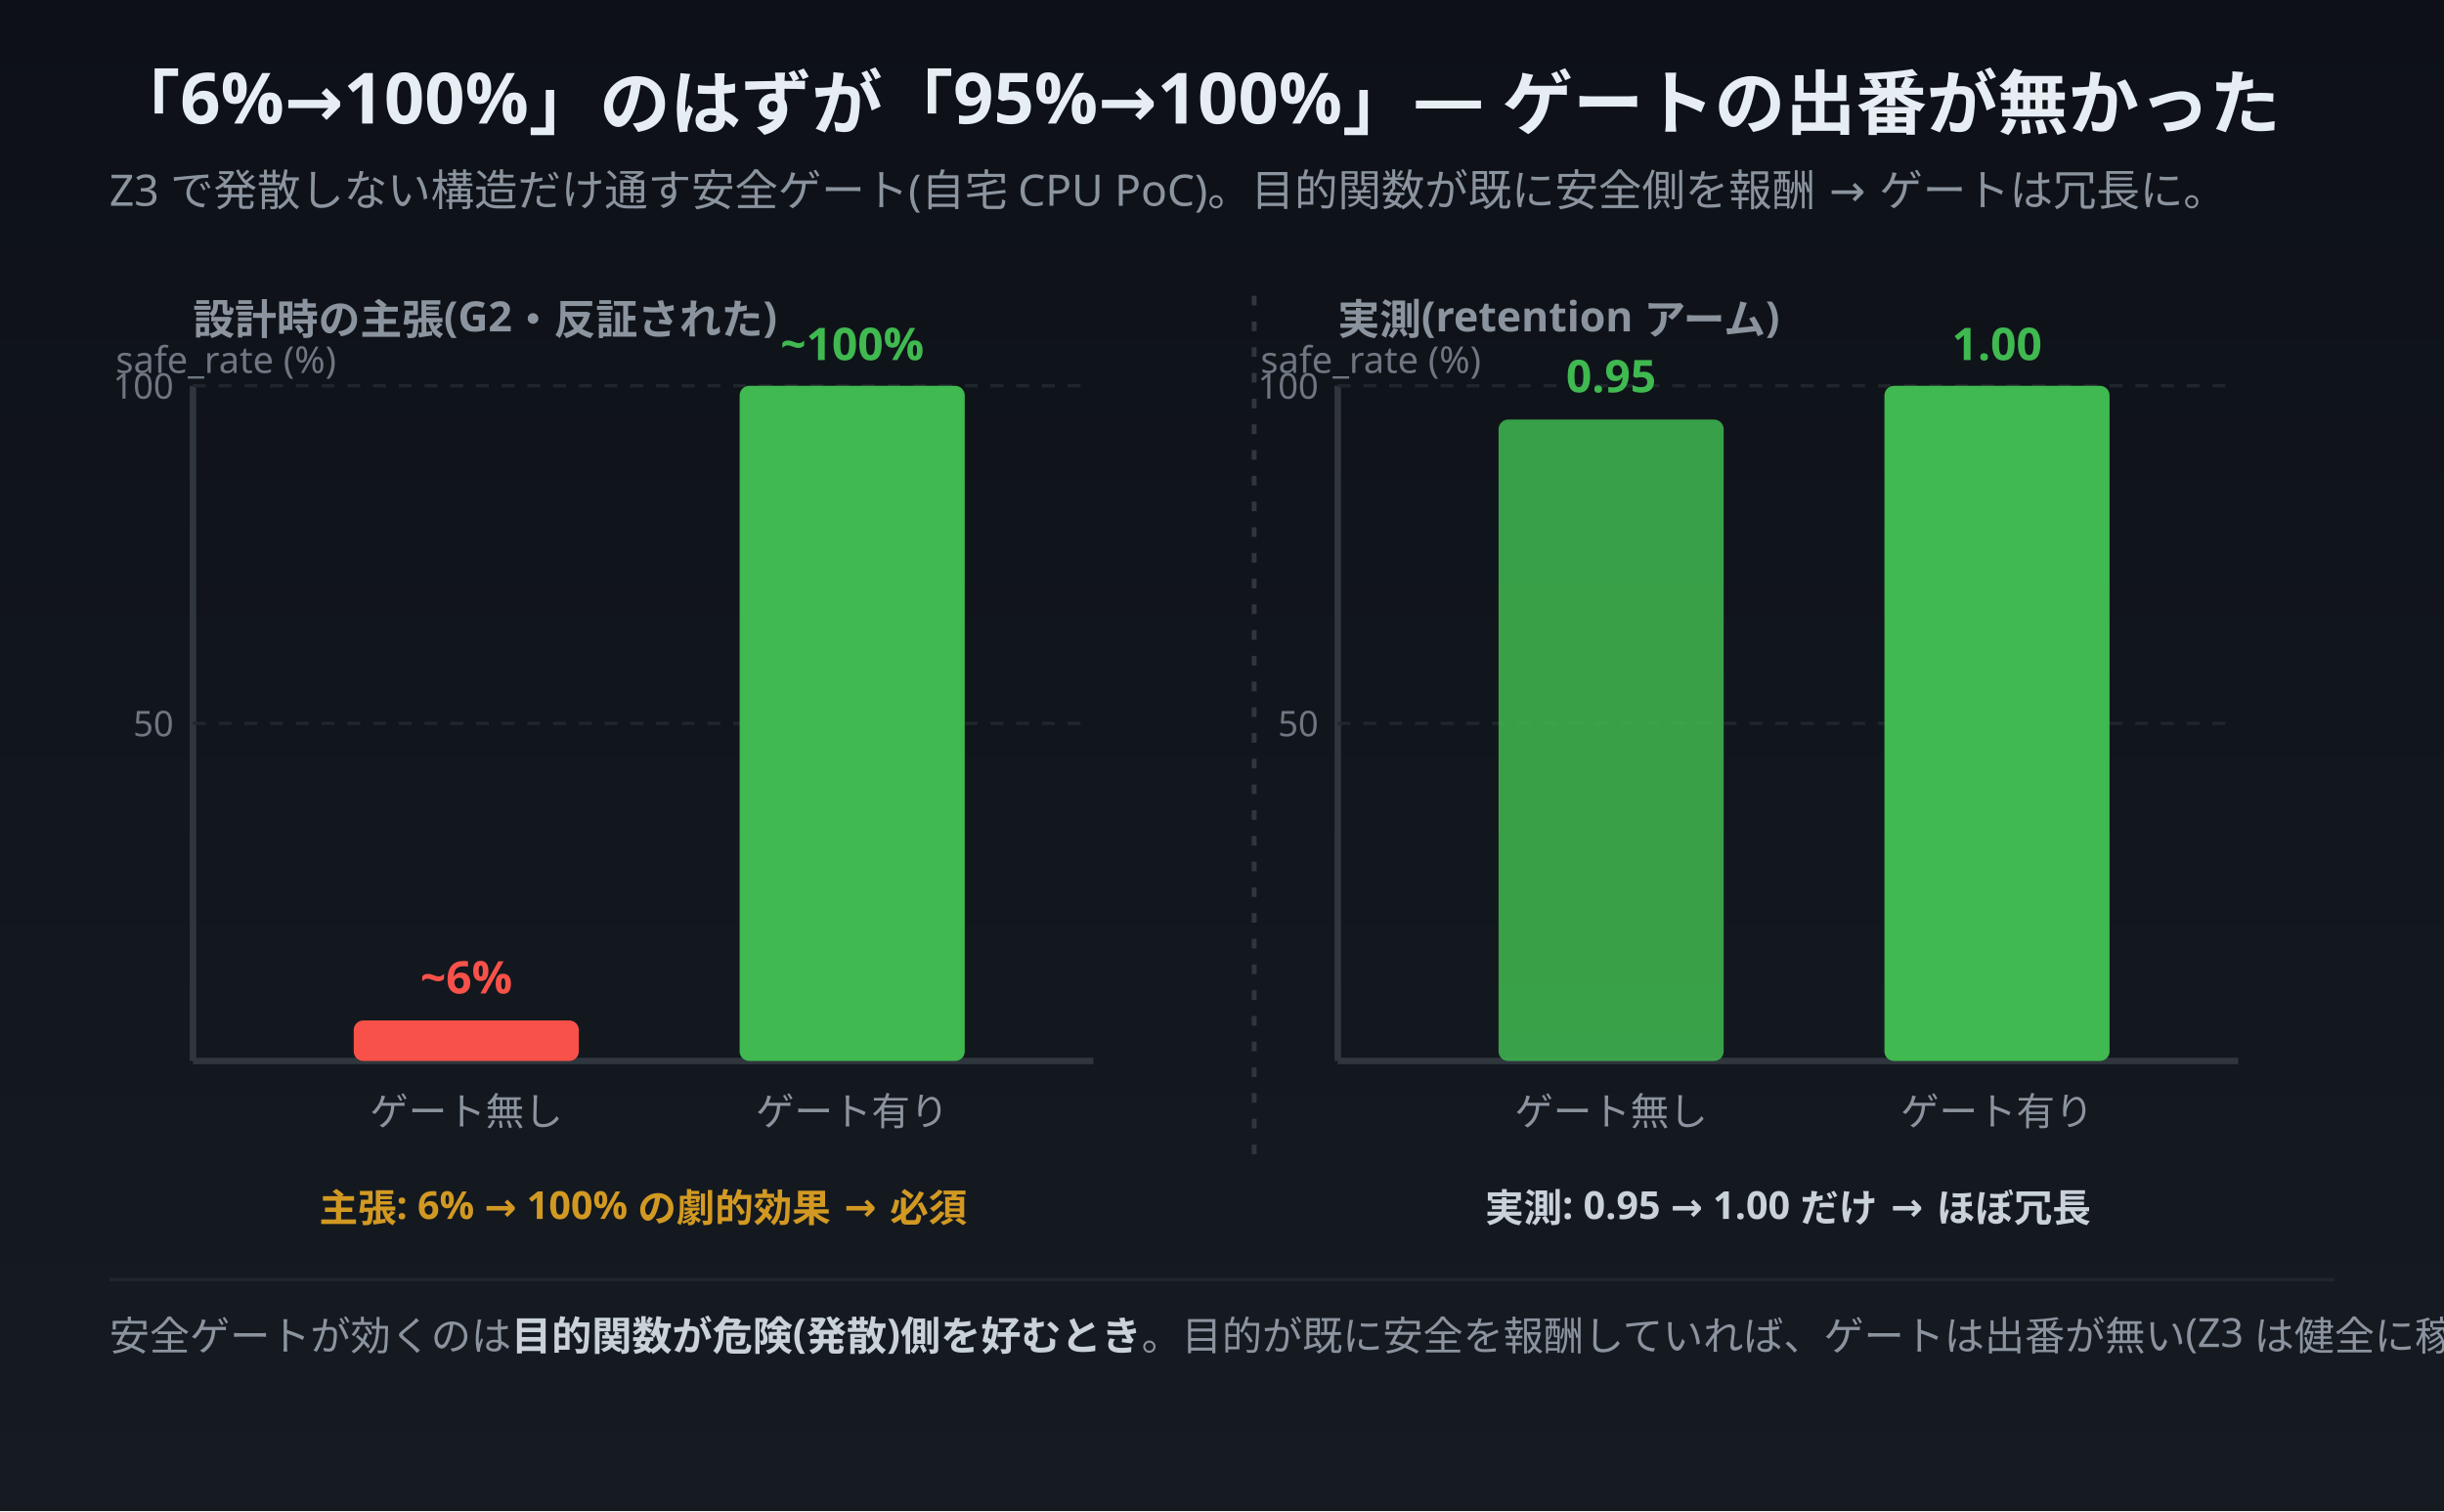
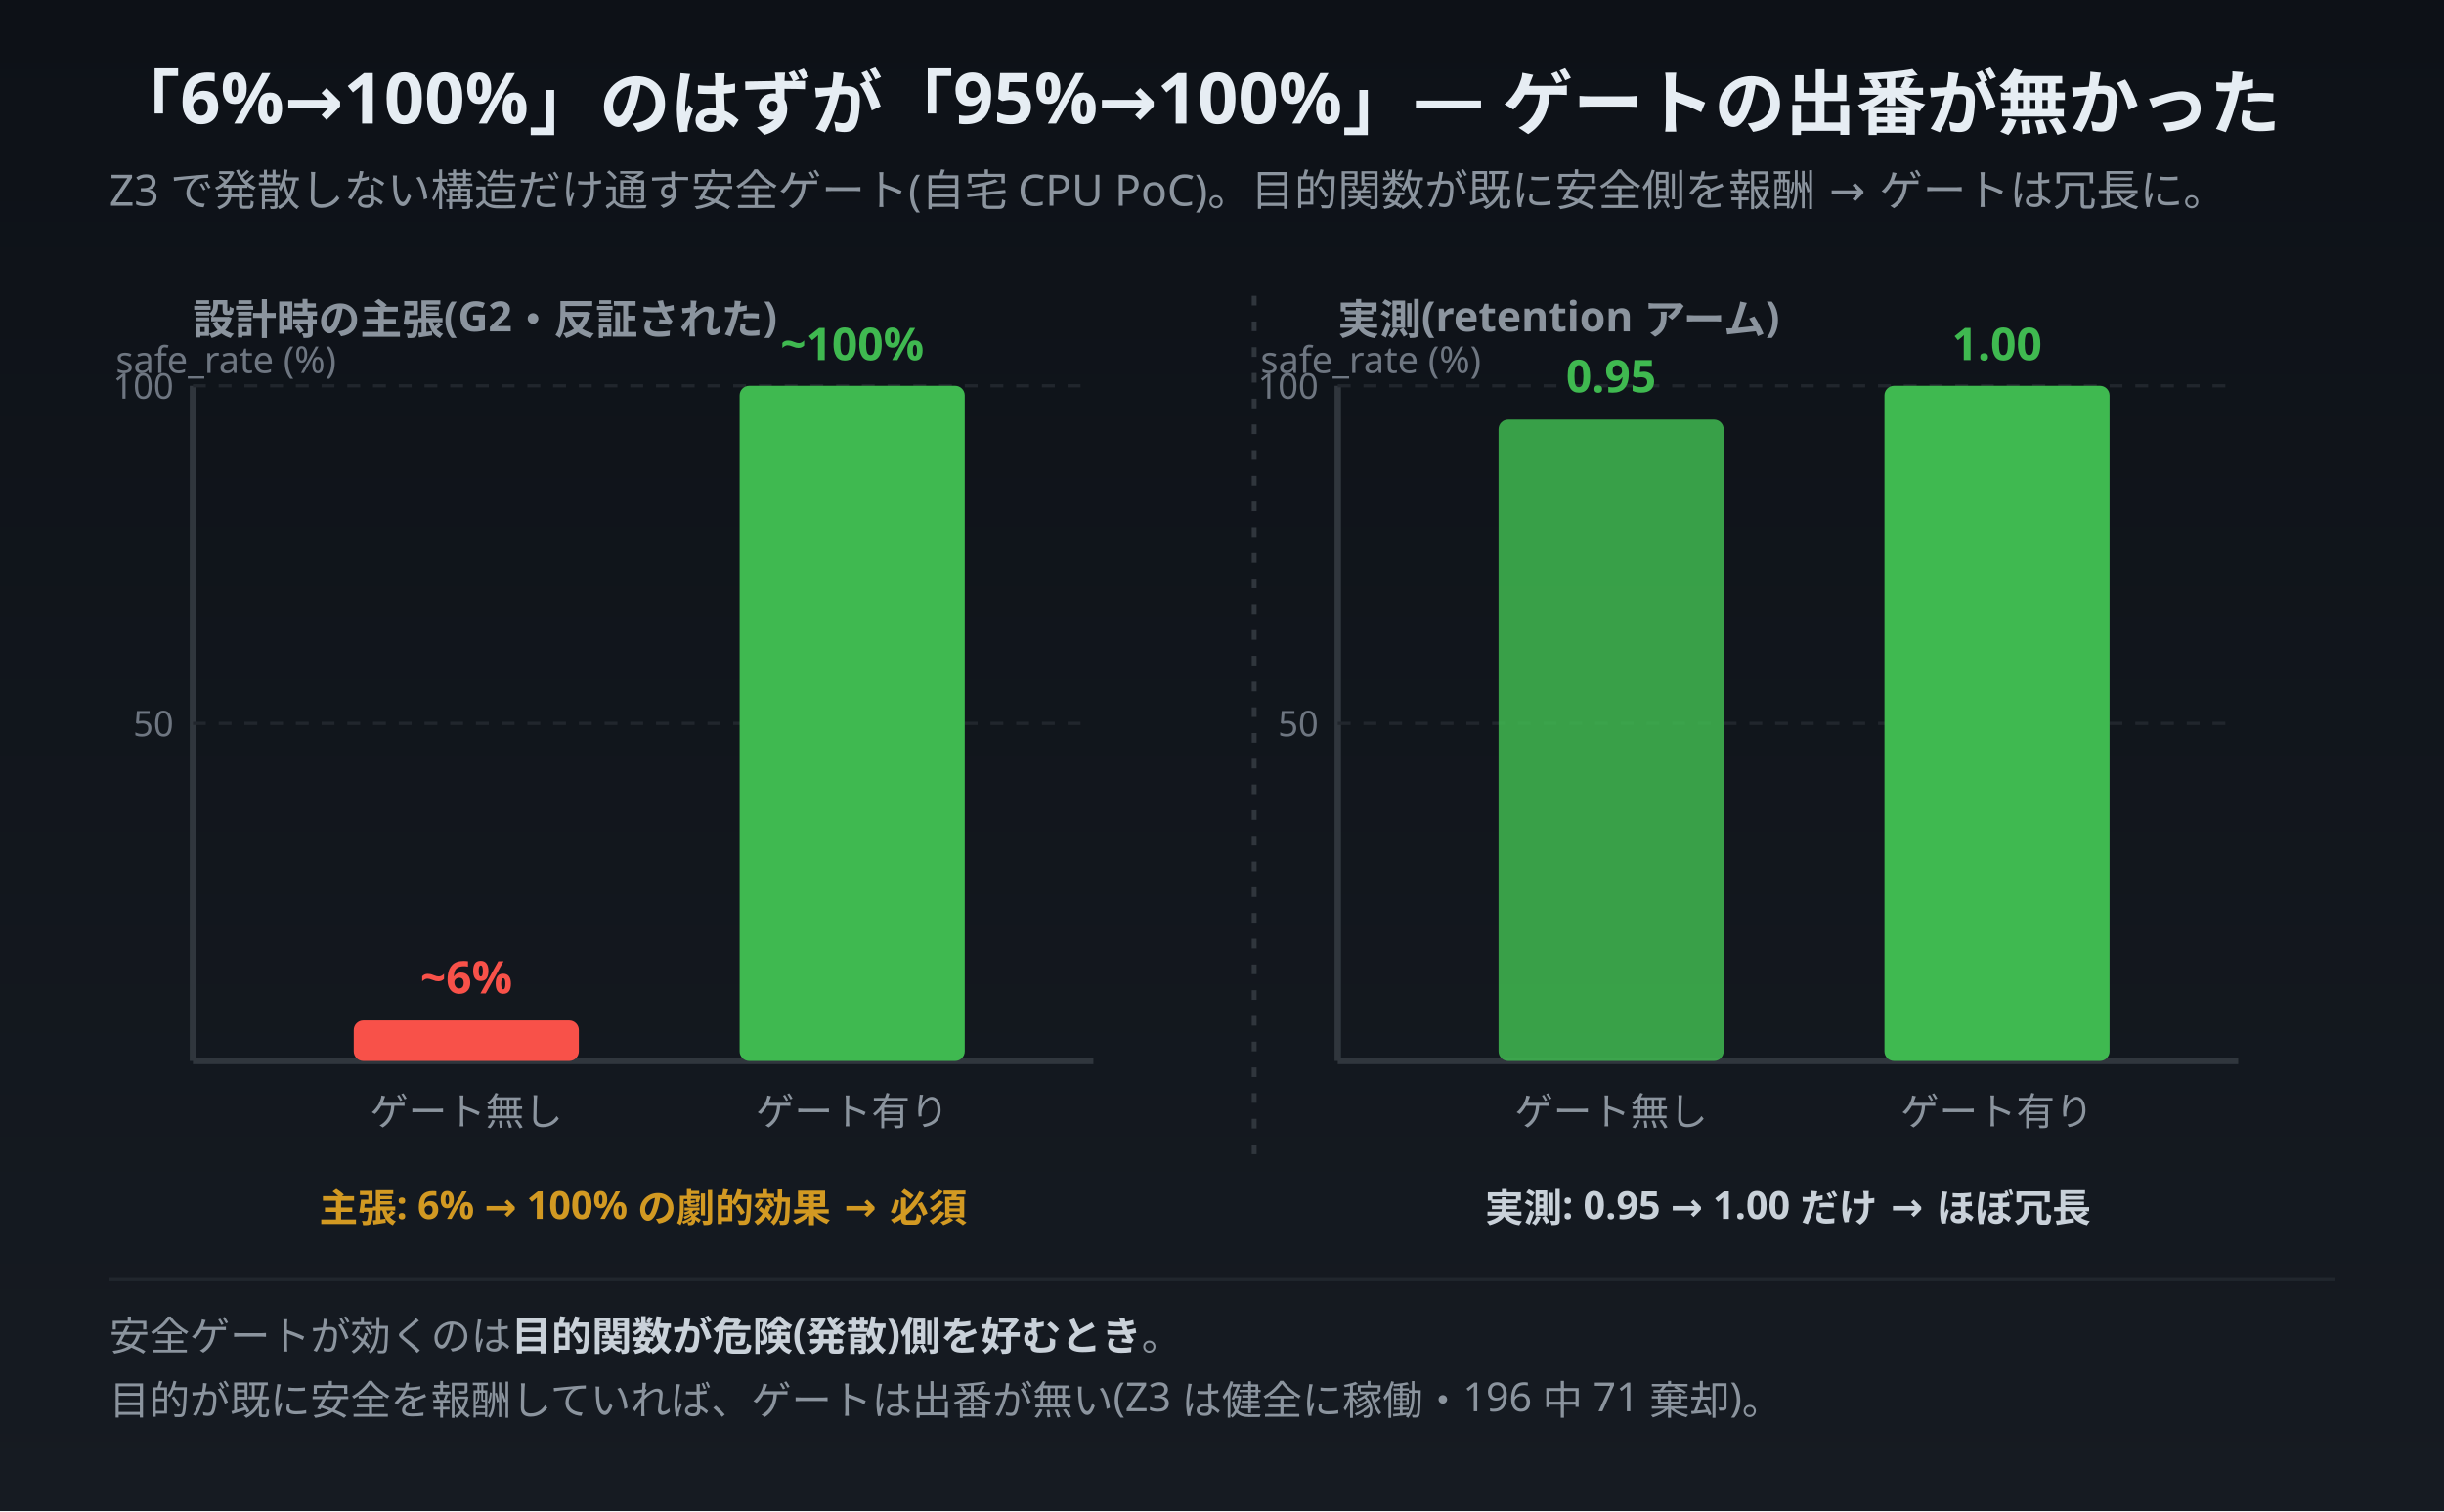
<svg xmlns="http://www.w3.org/2000/svg" viewBox="0 0 760 470" font-family="Segoe UI, Hiragino Kaku Gothic ProN, Meiryo, sans-serif">
  <defs>
    <linearGradient id="bg" x1="0" y1="0" x2="0" y2="1">
      <stop offset="0" stop-color="#0d1117" />
      <stop offset="1" stop-color="#161b22" />
    </linearGradient>
  </defs>
  <rect width="760" height="470" fill="url(#bg)" />
  <text x="34" y="40" fill="#e6edf3" font-size="22" font-weight="700">「6%→100%」のはずが「95%→100%」— ゲートの出番が無かった</text>
  <text x="34" y="64" fill="#8b949e" font-size="13.5">Z3 で発散しない構造だけ通す安全ゲート(自宅 CPU PoC)。目的関数が既に安全側を報酬 → ゲートは冗長に。</text>
  <text x="60" y="104" fill="#8b949e" font-size="13" font-weight="700">設計時の主張(G2・反証された)</text>
  <line x1="60" y1="330" x2="340" y2="330" stroke="#30363d" stroke-width="2" />
  <line x1="60" y1="120" x2="60" y2="330" stroke="#30363d" stroke-width="2" />
  <text x="36" y="116" fill="#6e7681" font-size="11.5">safe_rate (%)</text>
  <line x1="60" y1="225" x2="340" y2="225" stroke="#21262d" stroke-width="1" stroke-dasharray="4 4" />
  <text x="54" y="229" fill="#6e7681" font-size="11" text-anchor="end">50</text>
  <line x1="60" y1="120" x2="340" y2="120" stroke="#21262d" stroke-width="1" stroke-dasharray="4 4" />
  <text x="54" y="124" fill="#6e7681" font-size="11" text-anchor="end">100</text>
  <rect x="110" y="317.4" width="70" height="12.6" rx="3" fill="#f85149" />
  <text x="145" y="309" fill="#f85149" font-size="14" font-weight="700" text-anchor="middle">~6%</text>
  <text x="145" y="350" fill="#8b949e" font-size="12" text-anchor="middle">ゲート無し</text>
  <rect x="230" y="120" width="70" height="210" rx="3" fill="#3fb950" />
  <text x="265" y="112" fill="#3fb950" font-size="14" font-weight="700" text-anchor="middle">~100%</text>
  <text x="265" y="350" fill="#8b949e" font-size="12" text-anchor="middle">ゲート有り</text>
  <text x="200" y="380" fill="#d29922" font-size="12" font-weight="700" text-anchor="middle">主張: 6% → 100% の劇的効果 → 必須</text>
  <line x1="390" y1="92" x2="390" y2="360" stroke="#30363d" stroke-width="1.5" stroke-dasharray="3 5" />
  <text x="416" y="104" fill="#8b949e" font-size="13" font-weight="700">実測(retention アーム)</text>
  <line x1="416" y1="330" x2="696" y2="330" stroke="#30363d" stroke-width="2" />
  <line x1="416" y1="120" x2="416" y2="330" stroke="#30363d" stroke-width="2" />
  <text x="392" y="116" fill="#6e7681" font-size="11.5">safe_rate (%)</text>
  <line x1="416" y1="225" x2="696" y2="225" stroke="#21262d" stroke-width="1" stroke-dasharray="4 4" />
  <text x="410" y="229" fill="#6e7681" font-size="11" text-anchor="end">50</text>
  <line x1="416" y1="120" x2="696" y2="120" stroke="#21262d" stroke-width="1" stroke-dasharray="4 4" />
  <text x="410" y="124" fill="#6e7681" font-size="11" text-anchor="end">100</text>
  <rect x="466" y="130.5" width="70" height="199.5" rx="3" fill="#3fb950" opacity="0.85" />
  <text x="501" y="122" fill="#3fb950" font-size="14" font-weight="700" text-anchor="middle">0.95</text>
  <text x="501" y="350" fill="#8b949e" font-size="12" text-anchor="middle">ゲート無し</text>
  <rect x="586" y="120" width="70" height="210" rx="3" fill="#3fb950" />
  <text x="621" y="112" fill="#3fb950" font-size="14" font-weight="700" text-anchor="middle">1.00</text>
  <text x="621" y="350" fill="#8b949e" font-size="12" text-anchor="middle">ゲート有り</text>
  <text x="556" y="380" fill="#c9d1d9" font-size="12" font-weight="700" text-anchor="middle">実測: 0.95 → 1.00 だけ → ほぼ冗長</text>
  <line x1="34" y1="398" x2="726" y2="398" stroke="#21262d" stroke-width="1" />
-   <text x="34" y="420" fill="#8b949e" font-size="12.5">安全ゲートが効くのは<tspan fill="#c9d1d9" font-weight="700">目的関数が危険(発散)側を好むとき</tspan>。目的が既に安全を報酬していれば、ゲートは出番が無い(Z3 は健全に稼働・196 中 71 棄却)。</text>
+   <text x="34" y="420" fill="#8b949e" font-size="12.5">安全ゲートが効くのは<tspan fill="#c9d1d9" font-weight="700">目的関数が危険(発散)側を好むとき</tspan>。</text>
+   <text x="34" y="440" fill="#8b949e" font-size="12.5">目的が既に安全を報酬していれば、ゲートは出番が無い(Z3 は健全に稼働・196 中 71 棄却)。</text>
</svg>
